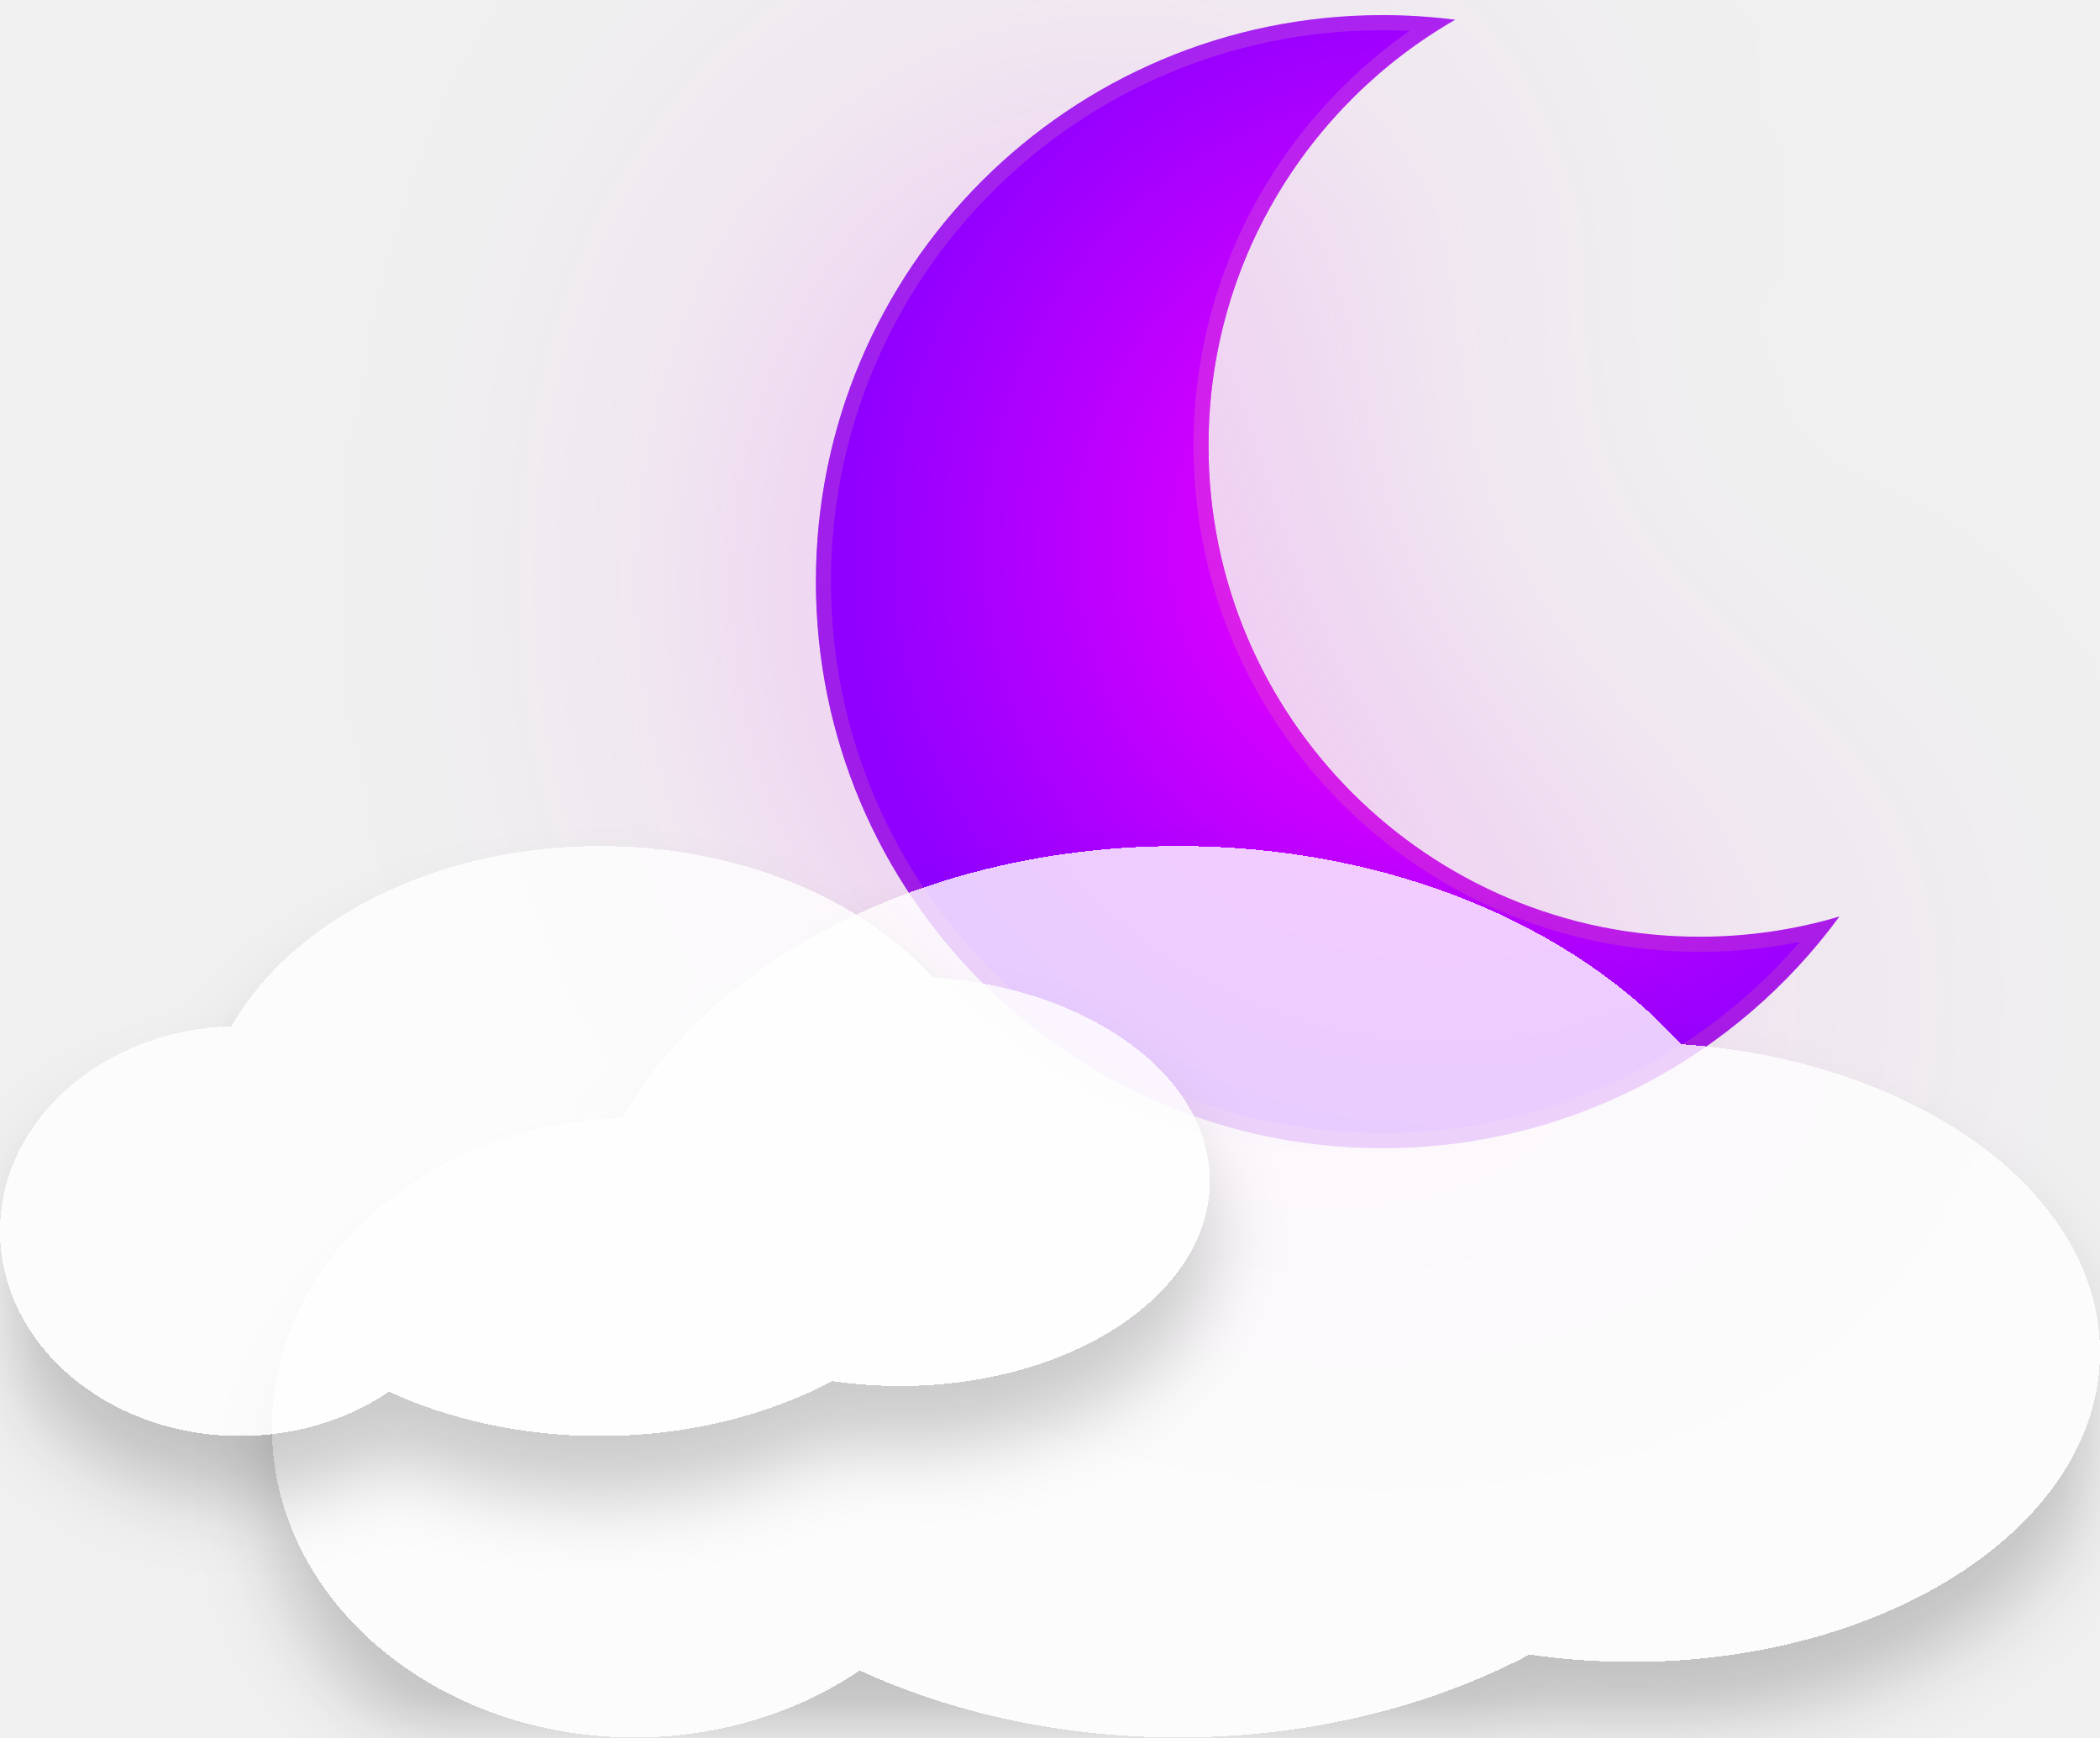
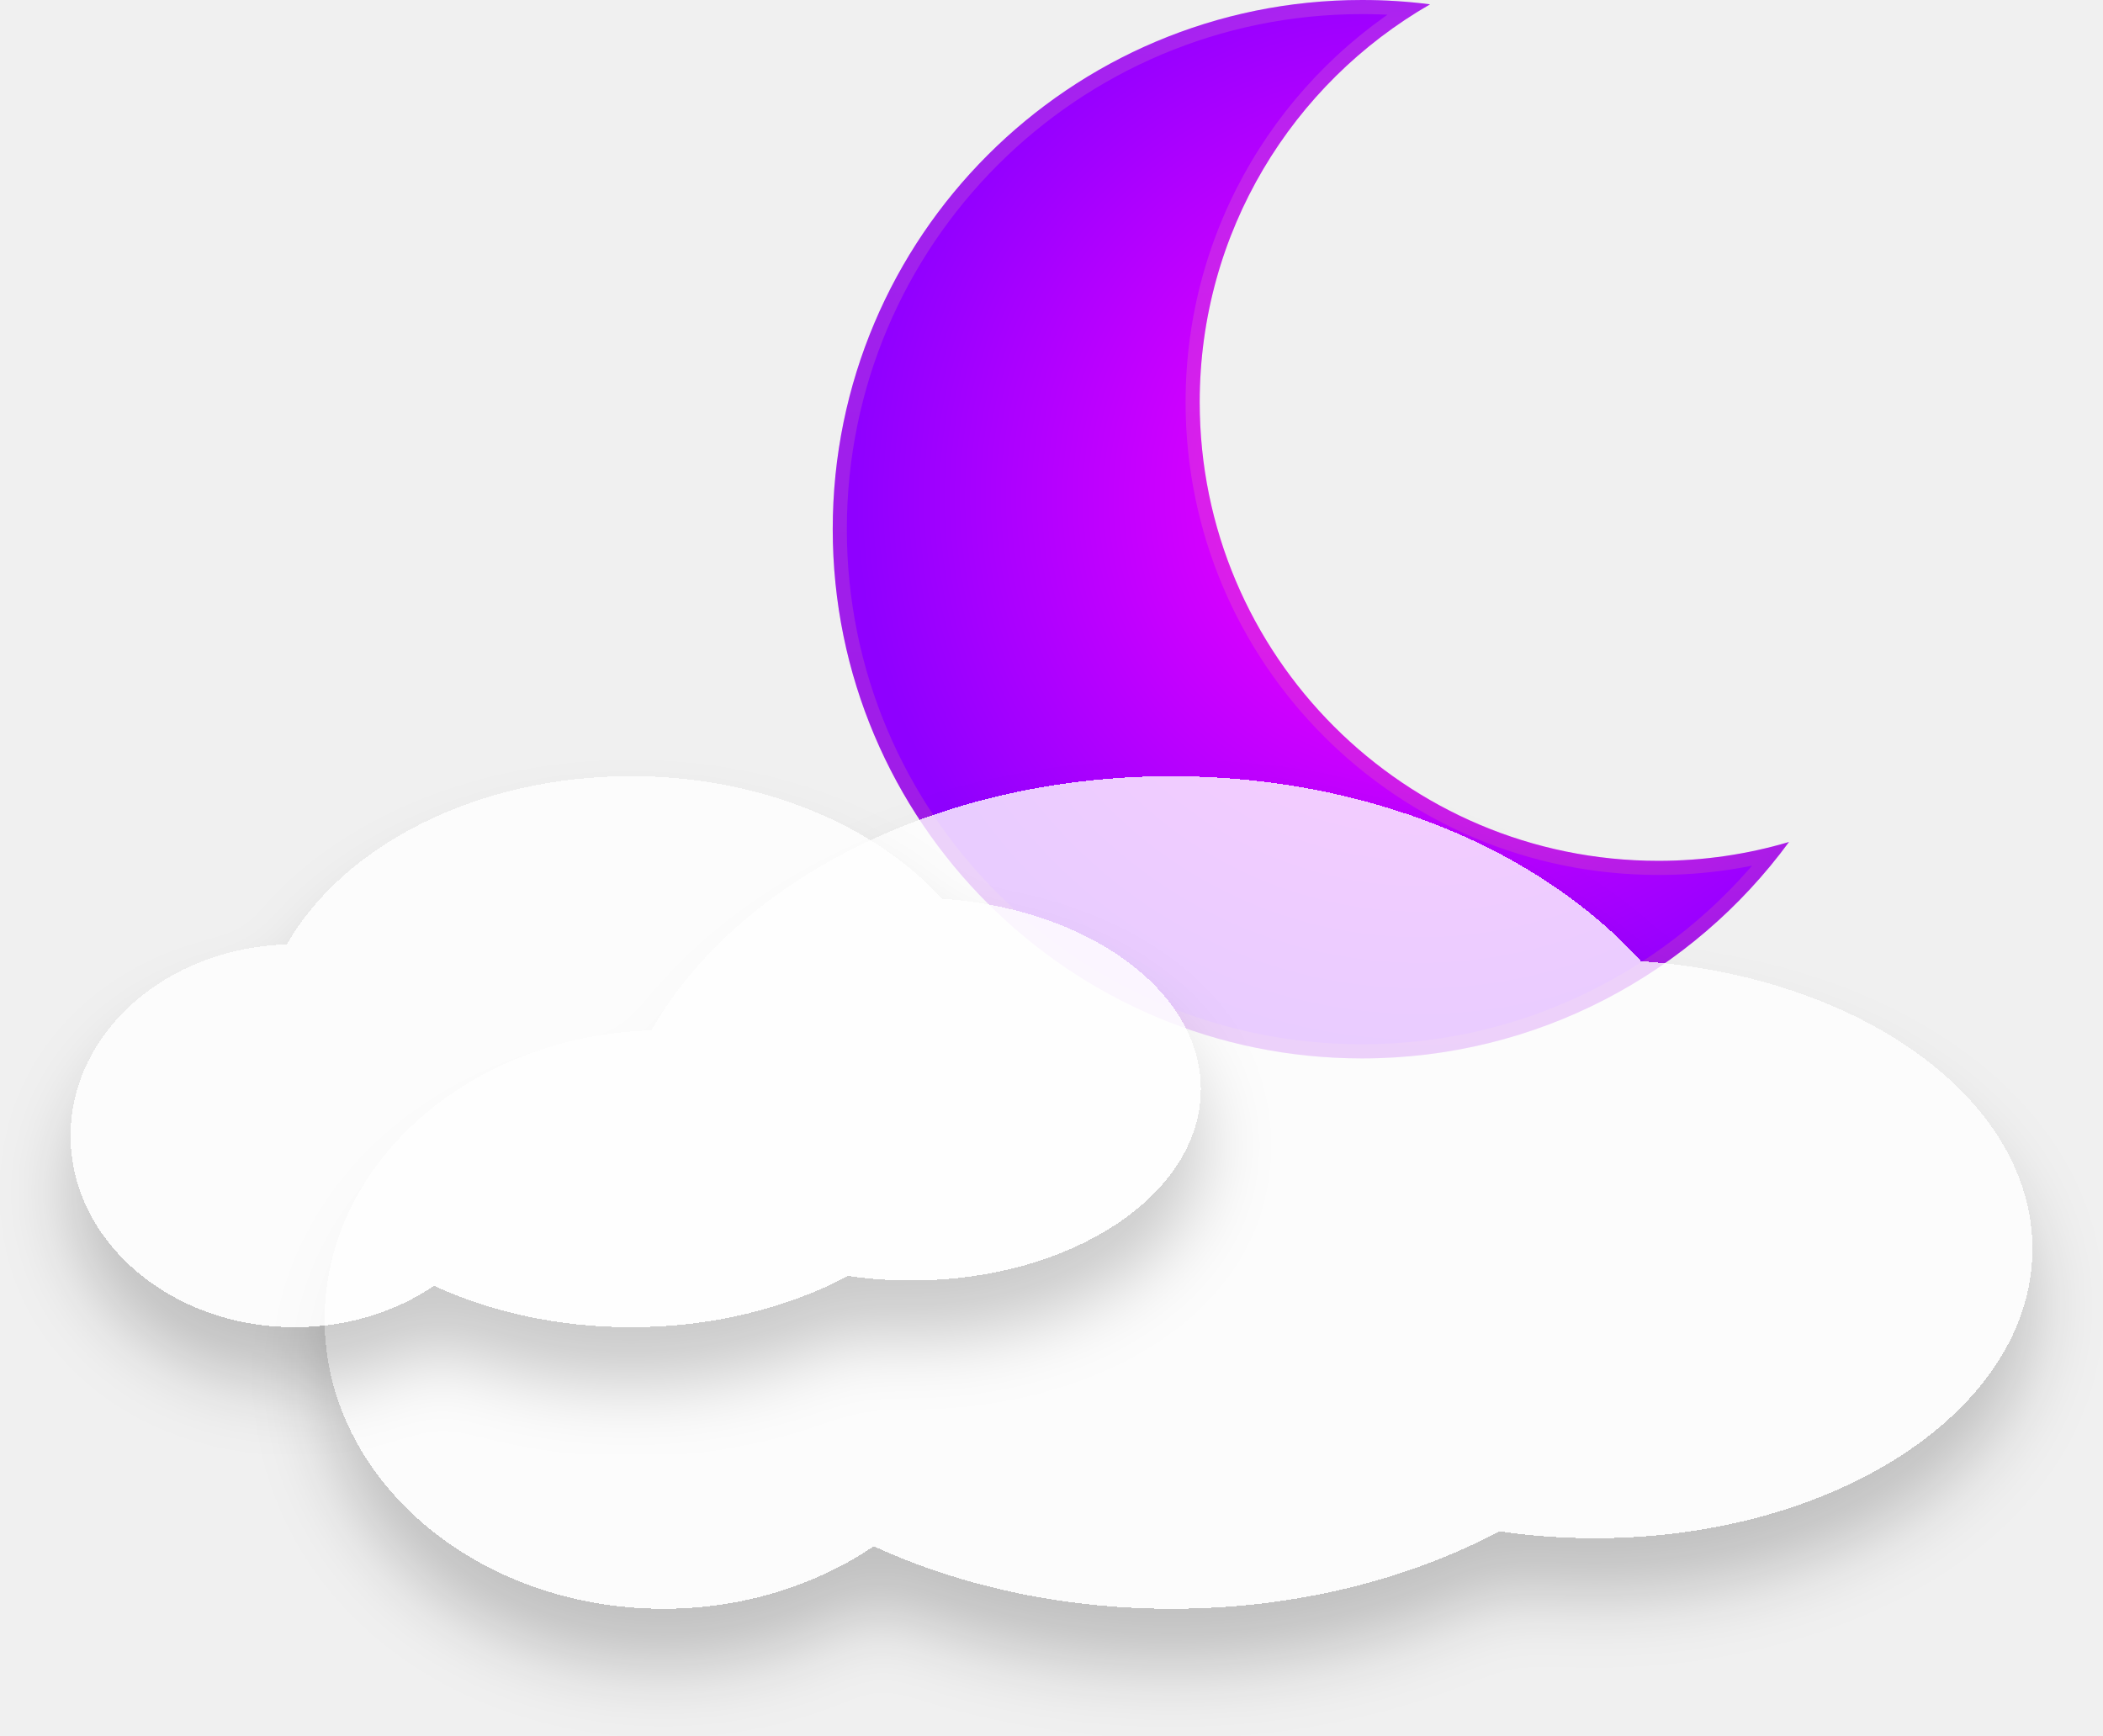
- <svg xmlns="http://www.w3.org/2000/svg" fill="none" viewBox="5 49 139 115">
-   <g filter="url(#filter0_d_10_152)">
-     <mask id="path-1-inside-1_10_152" fill="white">
-       <path fill-rule="evenodd" clip-rule="evenodd" d="M126.752 109.664C123.82 110.533 120.714 111 117.5 111C99.551 111 85 96.449 85 78.5C85 66.441 91.568 55.916 101.321 50.307C99.743 50.104 98.133 50 96.5 50C75.789 50 59 66.789 59 87.5C59 108.211 75.789 125 96.5 125C108.919 125 119.928 118.963 126.752 109.664Z" />
-     </mask>
-     <path fill-rule="evenodd" clip-rule="evenodd" d="M126.752 109.664C123.82 110.533 120.714 111 117.5 111C99.551 111 85 96.449 85 78.5C85 66.441 91.568 55.916 101.321 50.307C99.743 50.104 98.133 50 96.5 50C75.789 50 59 66.789 59 87.5C59 108.211 75.789 125 96.5 125C108.919 125 119.928 118.963 126.752 109.664Z" fill="url(#paint0_radial_10_152)" />
-     <path d="M126.752 109.664L127.558 110.256L129.316 107.861L126.468 108.705L126.752 109.664ZM101.321 50.307L101.819 51.174L104.394 49.693L101.448 49.315L101.321 50.307ZM126.468 108.705C123.627 109.548 120.617 110 117.5 110V112C120.812 112 124.013 111.519 127.036 110.623L126.468 108.705ZM117.5 110C100.103 110 86 95.897 86 78.5H84C84 97.001 98.999 112 117.5 112V110ZM86 78.5C86 66.814 92.364 56.612 101.819 51.174L100.822 49.44C90.772 55.221 84 66.069 84 78.5H86ZM96.5 51C98.091 51 99.657 51.102 101.194 51.299L101.448 49.315C99.828 49.107 98.176 49 96.5 49V51ZM60 87.5C60 67.342 76.342 51 96.5 51V49C75.237 49 58 66.237 58 87.5H60ZM96.5 124C76.342 124 60 107.658 60 87.5H58C58 108.763 75.237 126 96.5 126V124ZM125.946 109.072C119.302 118.126 108.587 124 96.5 124V126C109.251 126 120.554 119.801 127.558 110.256L125.946 109.072Z" fill="url(#paint1_linear_10_152)" fill-opacity="0.15" mask="url(#path-1-inside-1_10_152)" />
+ <svg xmlns="http://www.w3.org/2000/svg" width="149" height="123" viewBox="0 0 149 123" fill="none">
+   <mask id="path-1-inside-1_10_152" fill="white">
+     <path fill-rule="evenodd" clip-rule="evenodd" d="M126.752 59.664C123.82 60.533 120.714 61 117.5 61C99.551 61 85 46.449 85 28.5C85 16.441 91.568 5.916 101.321 0.307C99.743 0.104 98.133 0 96.5 0C75.789 0 59 16.789 59 37.5C59 58.211 75.789 75 96.5 75C108.919 75 119.928 68.963 126.752 59.664Z" />
+   </mask>
+   <path fill-rule="evenodd" clip-rule="evenodd" d="M126.752 59.664C123.82 60.533 120.714 61 117.5 61C99.551 61 85 46.449 85 28.5C85 16.441 91.568 5.916 101.321 0.307C99.743 0.104 98.133 0 96.5 0C75.789 0 59 16.789 59 37.5C59 58.211 75.789 75 96.5 75C108.919 75 119.928 68.963 126.752 59.664Z" fill="url(#paint0_radial_10_152)" />
+   <path d="M126.752 59.664L127.558 60.256L129.316 57.861L126.468 58.705L126.752 59.664ZM101.321 0.307L101.819 1.174L104.394 -0.307L101.448 -0.685L101.321 0.307ZM126.468 58.705C123.627 59.547 120.617 60 117.5 60V62C120.812 62 124.013 61.519 127.036 60.623L126.468 58.705ZM117.5 60C100.103 60 86 45.897 86 28.5H84C84 47.002 98.999 62 117.5 62V60ZM86 28.5C86 16.814 92.364 6.612 101.819 1.174L100.822 -0.56C90.772 5.22 84 16.069 84 28.5H86ZM96.5 1C98.091 1 99.657 1.102 101.194 1.299L101.448 -0.685C99.828 -0.893 98.176 -1 96.5 -1V1ZM60 37.5C60 17.342 76.342 1 96.5 1V-1C75.237 -1 58 16.237 58 37.5H60ZM96.5 74C76.342 74 60 57.658 60 37.5H58C58 58.763 75.237 76 96.5 76V74ZM125.946 59.072C119.302 68.126 108.587 74 96.5 74V76C109.251 76 120.554 69.801 127.558 60.256L125.946 59.072Z" fill="url(#paint1_linear_10_152)" fill-opacity="0.15" mask="url(#path-1-inside-1_10_152)" />
+   <g filter="url(#filter0_bd_10_152)">
+     <path fill-rule="evenodd" clip-rule="evenodd" d="M106.243 108.512C99.692 111.967 91.668 114 83 114C75.257 114 68.029 112.378 61.905 109.569C57.811 112.343 52.632 114 47 114C33.745 114 23 104.822 23 93.5C23 82.422 33.287 73.397 46.146 73.013C52.22 62.427 66.434 55 83 55C96.869 55 109.09 60.206 116.265 68.112C131.851 69.191 144 77.907 144 88.5C144 99.822 130.121 109 113 109C110.679 109 108.418 108.831 106.243 108.512Z" fill="white" fill-opacity="0.8" shape-rendering="crispEdges" />
  </g>
  <g filter="url(#filter1_bd_10_152)">
-     <path fill-rule="evenodd" clip-rule="evenodd" d="M106.243 158.512C99.692 161.967 91.668 164 83 164C75.257 164 68.029 162.378 61.905 159.569C57.811 162.343 52.632 164 47 164C33.745 164 23 154.822 23 143.5C23 132.422 33.287 123.397 46.146 123.013C52.22 112.427 66.434 105 83 105C96.869 105 109.09 110.206 116.265 118.112C131.851 119.191 144 127.907 144 138.5C144 149.822 130.121 159 113 159C110.679 159 108.418 158.831 106.243 158.512Z" fill="white" fill-opacity="0.8" shape-rendering="crispEdges" />
-   </g>
-   <g filter="url(#filter2_bd_10_152)">
-     <path fill-rule="evenodd" clip-rule="evenodd" d="M60.092 140.415C55.757 142.702 50.446 144.048 44.709 144.048C39.585 144.048 34.801 142.974 30.748 141.115C28.038 142.951 24.611 144.048 20.884 144.048C12.111 144.048 5 137.973 5 130.48C5 123.149 11.808 117.175 20.319 116.921C24.338 109.915 33.745 105 44.709 105C53.888 105 61.976 108.445 66.725 113.678C77.04 114.392 85.081 120.161 85.081 127.171C85.081 134.664 75.895 140.738 64.564 140.738C63.028 140.738 61.532 140.627 60.092 140.415Z" fill="white" fill-opacity="0.8" shape-rendering="crispEdges" />
+     <path fill-rule="evenodd" clip-rule="evenodd" d="M60.092 90.415C55.757 92.702 50.446 94.048 44.709 94.048C39.585 94.048 34.801 92.974 30.748 91.115C28.038 92.951 24.611 94.048 20.884 94.048C12.111 94.048 5 87.973 5 80.48C5 73.149 11.808 67.175 20.319 66.921C24.338 59.916 33.745 55 44.709 55C53.888 55 61.976 58.445 66.725 63.678C77.04 64.392 85.081 70.161 85.081 77.171C85.081 84.664 75.895 90.739 64.564 90.739C63.028 90.739 61.532 90.627 60.092 90.415Z" fill="white" fill-opacity="0.8" shape-rendering="crispEdges" />
  </g>
  <defs>
-     <filter id="filter0_d_10_152" x="9" y="0" width="167.752" height="175" filterUnits="userSpaceOnUse" color-interpolation-filters="sRGB">
-       <feFlood flood-opacity="0" result="BackgroundImageFix" />
-       <feColorMatrix in="SourceAlpha" type="matrix" values="0 0 0 0 0 0 0 0 0 0 0 0 0 0 0 0 0 0 127 0" result="hardAlpha" />
-       <feOffset />
-       <feGaussianBlur stdDeviation="25" />
-       <feComposite in2="hardAlpha" operator="out" />
-       <feColorMatrix type="matrix" values="0 0 0 0 0.92 0 0 0 0 0 0 0 0 0 1 0 0 0 0.25 0" />
-       <feBlend mode="normal" in2="BackgroundImageFix" result="effect1_dropShadow_10_152" />
-       <feBlend mode="normal" in="SourceGraphic" in2="effect1_dropShadow_10_152" result="shape" />
-     </filter>
-     <filter id="filter1_bd_10_152" x="17" y="99" width="133" height="74" filterUnits="userSpaceOnUse" color-interpolation-filters="sRGB">
+     <filter id="filter0_bd_10_152" x="17" y="49" width="133" height="74" filterUnits="userSpaceOnUse" color-interpolation-filters="sRGB">
      <feFlood flood-opacity="0" result="BackgroundImageFix" />
      <feGaussianBlur in="BackgroundImageFix" stdDeviation="3" />
      <feComposite in2="SourceAlpha" operator="in" result="effect1_backgroundBlur_10_152" />
      <feColorMatrix in="SourceAlpha" type="matrix" values="0 0 0 0 0 0 0 0 0 0 0 0 0 0 0 0 0 0 127 0" result="hardAlpha" />
      <feOffset dy="4" />
      <feGaussianBlur stdDeviation="2.5" />
      <feComposite in2="hardAlpha" operator="out" />
      <feColorMatrix type="matrix" values="0 0 0 0 0 0 0 0 0 0 0 0 0 0 0 0 0 0 0.2 0" />
      <feBlend mode="normal" in2="effect1_backgroundBlur_10_152" result="effect2_dropShadow_10_152" />
      <feBlend mode="normal" in="SourceGraphic" in2="effect2_dropShadow_10_152" result="shape" />
    </filter>
-     <filter id="filter2_bd_10_152" x="-1" y="99" width="92.081" height="54.048" filterUnits="userSpaceOnUse" color-interpolation-filters="sRGB">
+     <filter id="filter1_bd_10_152" x="-1" y="49" width="92.081" height="54.048" filterUnits="userSpaceOnUse" color-interpolation-filters="sRGB">
      <feFlood flood-opacity="0" result="BackgroundImageFix" />
      <feGaussianBlur in="BackgroundImageFix" stdDeviation="3" />
      <feComposite in2="SourceAlpha" operator="in" result="effect1_backgroundBlur_10_152" />
      <feColorMatrix in="SourceAlpha" type="matrix" values="0 0 0 0 0 0 0 0 0 0 0 0 0 0 0 0 0 0 127 0" result="hardAlpha" />
      <feOffset dy="4" />
      <feGaussianBlur stdDeviation="2.5" />
      <feComposite in2="hardAlpha" operator="out" />
      <feColorMatrix type="matrix" values="0 0 0 0 0 0 0 0 0 0 0 0 0 0 0 0 0 0 0.2 0" />
      <feBlend mode="normal" in2="effect1_backgroundBlur_10_152" result="effect2_dropShadow_10_152" />
      <feBlend mode="normal" in="SourceGraphic" in2="effect2_dropShadow_10_152" result="shape" />
    </filter>
-     <radialGradient id="paint0_radial_10_152" cx="0" cy="0" r="1" gradientUnits="userSpaceOnUse" gradientTransform="translate(100.625 85.25) rotate(95.9246) scale(39.9635)">
+     <radialGradient id="paint0_radial_10_152" cx="0" cy="0" r="1" gradientUnits="userSpaceOnUse" gradientTransform="translate(100.625 35.25) rotate(95.9246) scale(39.9635)">
      <stop offset="0.312" stop-color="#DB00FF" />
      <stop offset="1" stop-color="#8F00FF" />
    </radialGradient>
-     <linearGradient id="paint1_linear_10_152" x1="96.5" y1="50" x2="96.5" y2="125" gradientUnits="userSpaceOnUse">
+     <linearGradient id="paint1_linear_10_152" x1="96.5" y1="0" x2="96.5" y2="75" gradientUnits="userSpaceOnUse">
      <stop stop-color="#FFE999" />
      <stop offset="1" stop-color="#FFAE50" />
    </linearGradient>
  </defs>
</svg>
